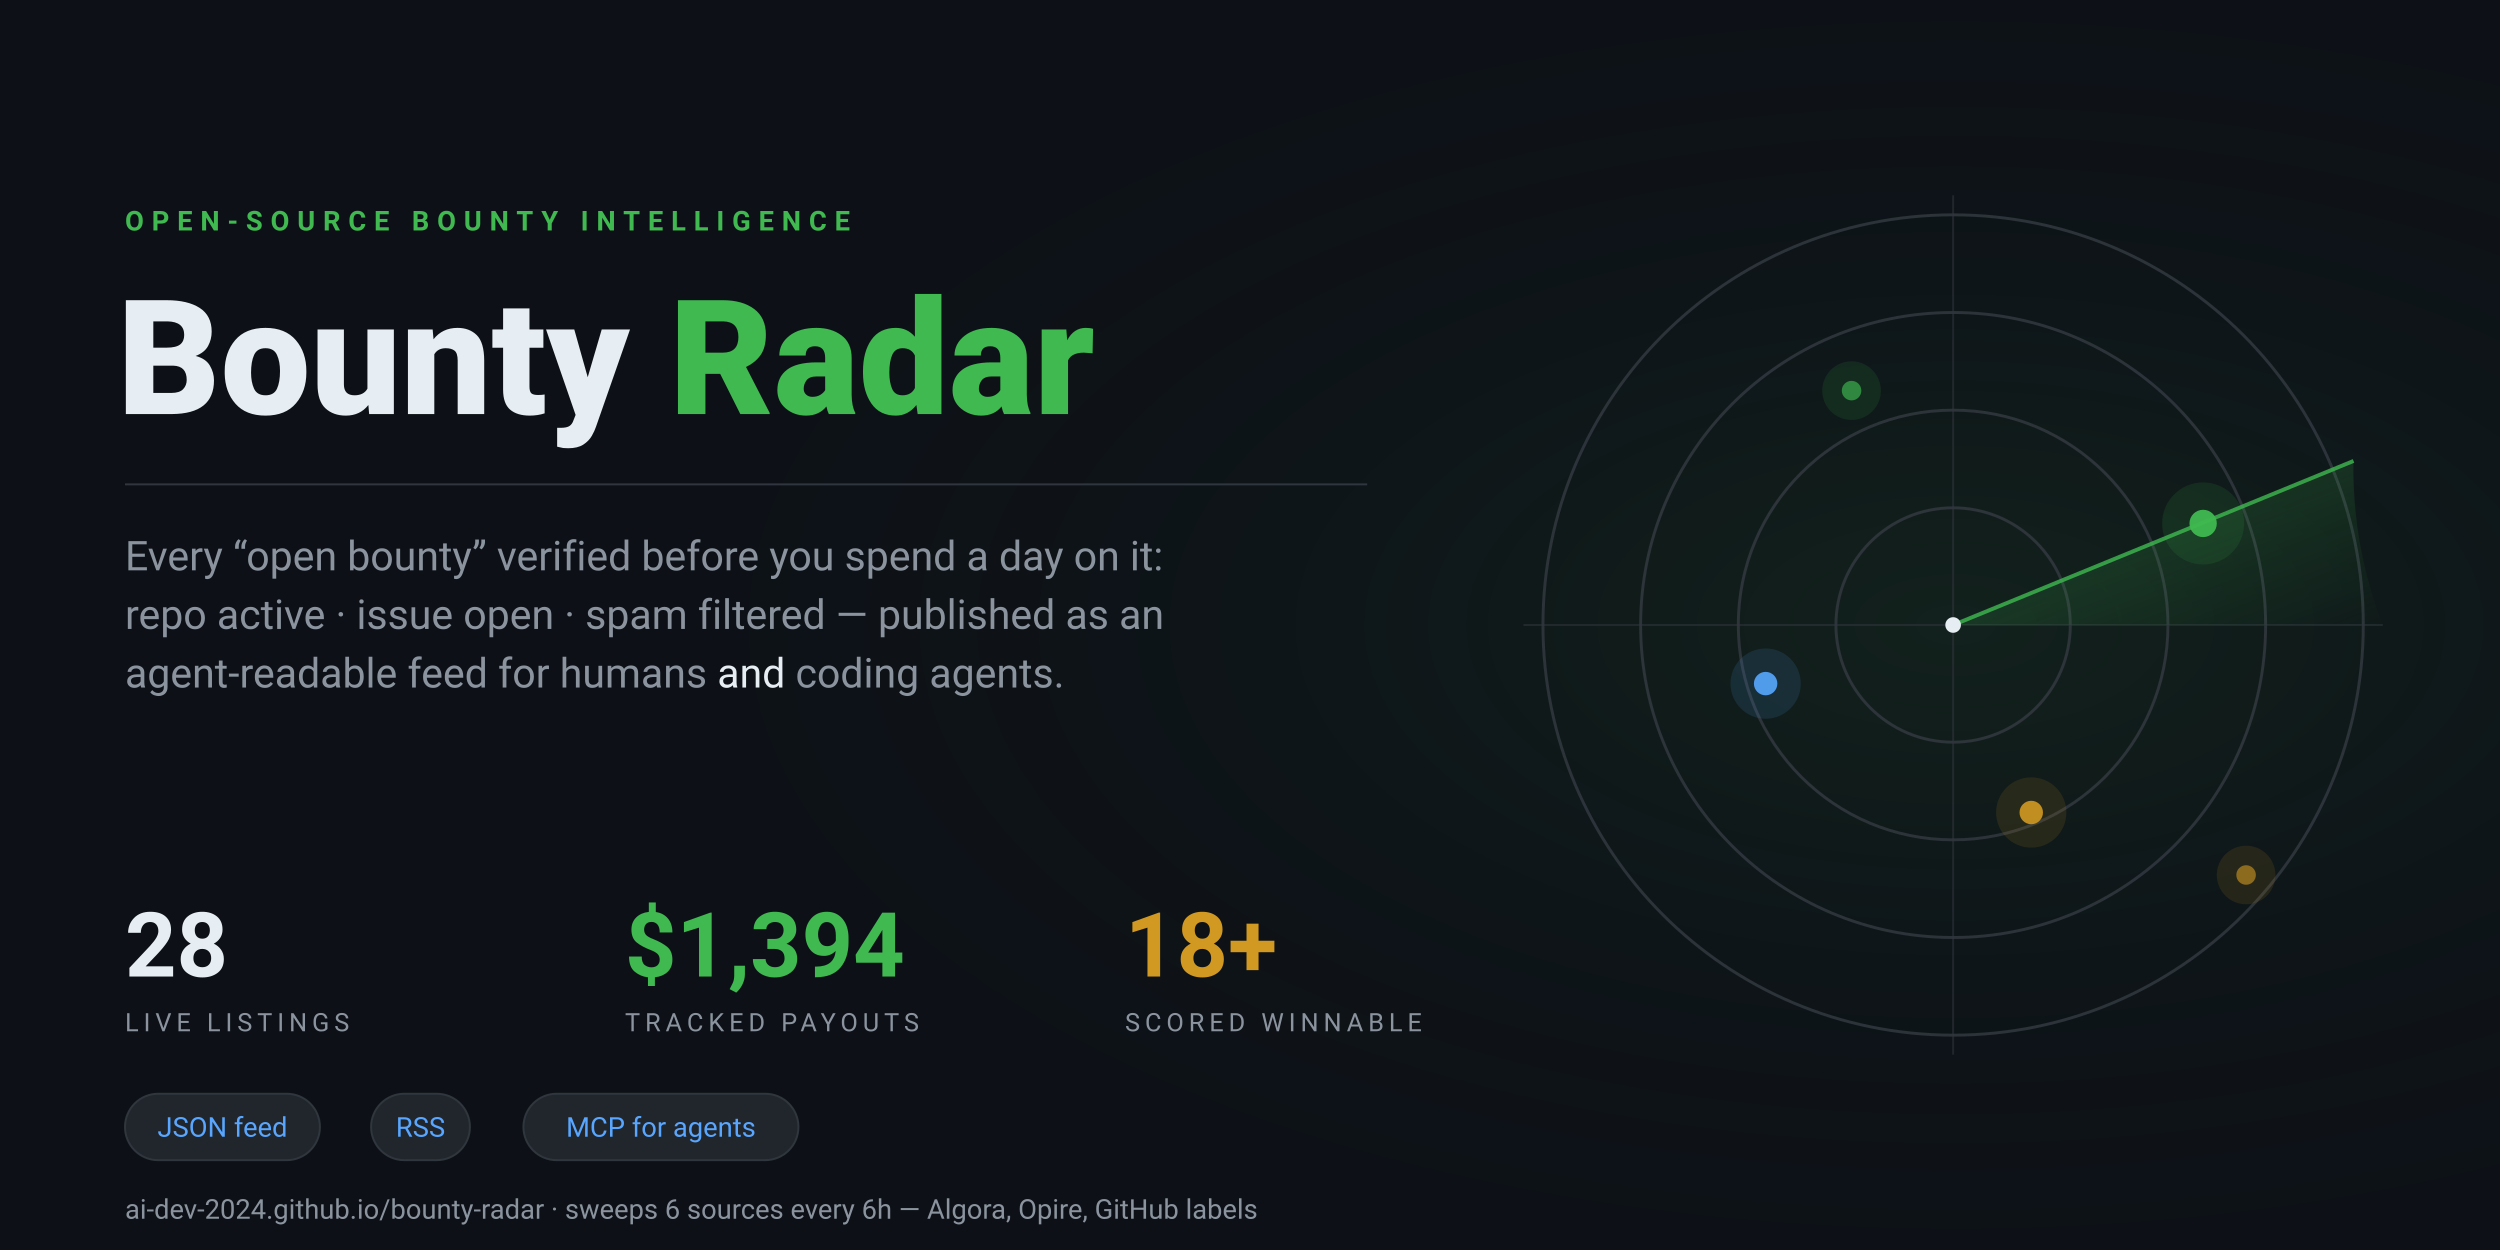
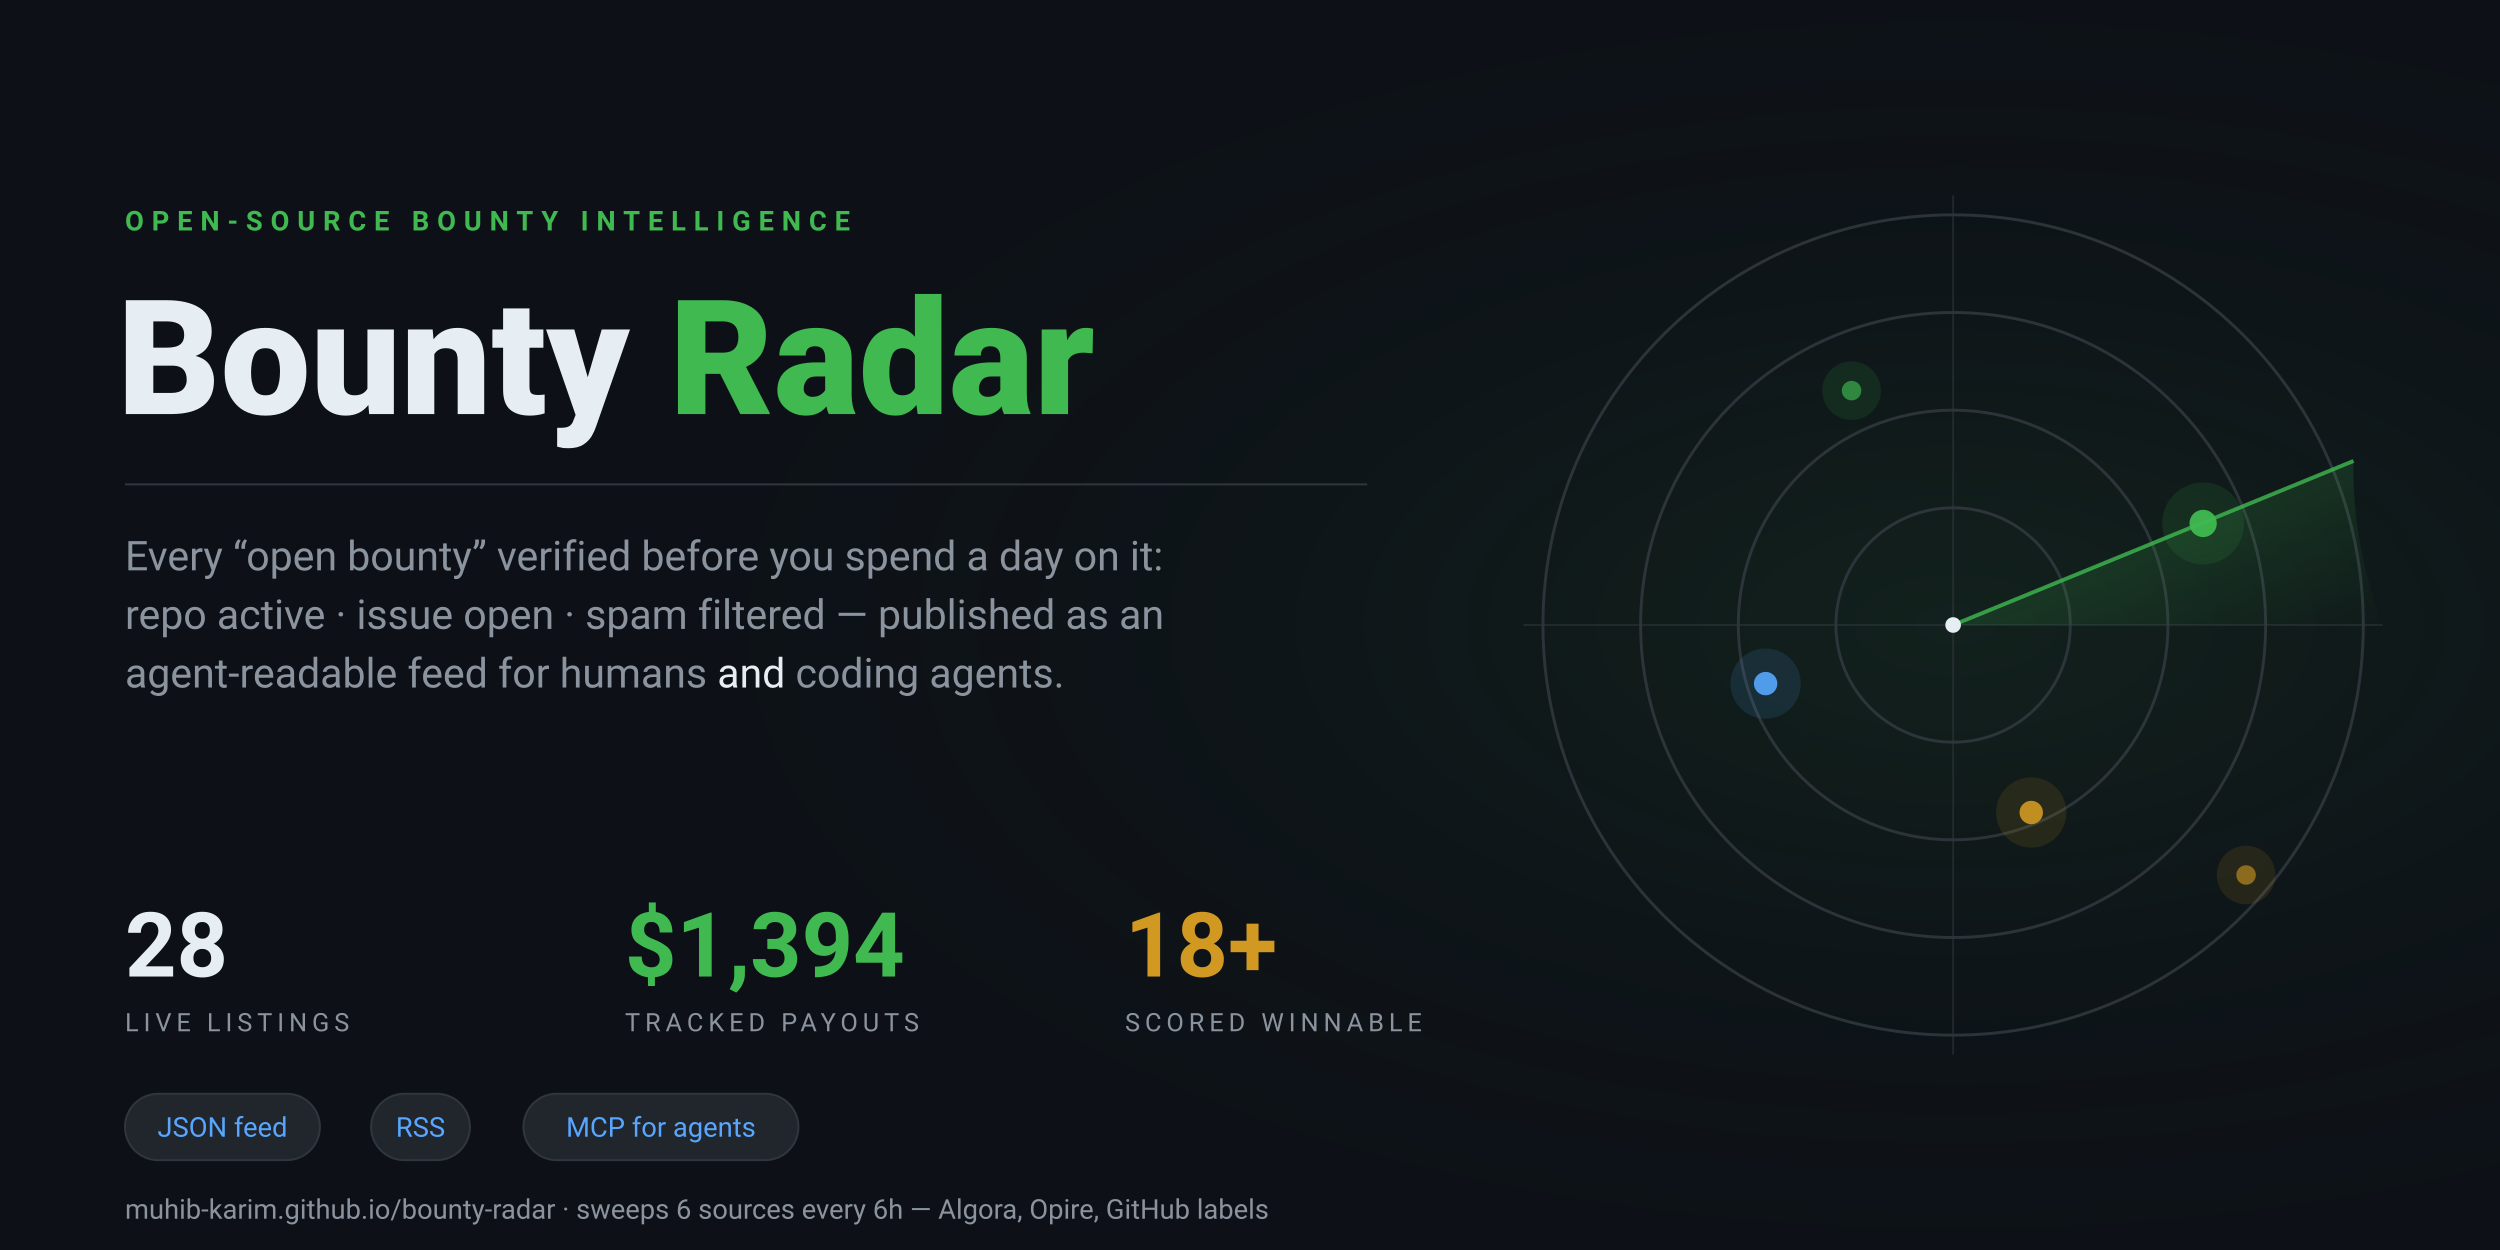
<svg xmlns="http://www.w3.org/2000/svg" width="1280" height="640" viewBox="0 0 1280 640" role="img" aria-label="Bounty Radar — verified open-source bounties, 28 live listings, $1,394 tracked">
  <defs>
    <radialGradient id="glow" cx="78%" cy="50%" r="55%">
      <stop offset="0%" stop-color="#3fb950" stop-opacity="0.10" />
      <stop offset="100%" stop-color="#0d1117" stop-opacity="0" />
    </radialGradient>
    <linearGradient id="sweep" x1="0" y1="0" x2="1" y2="1">
      <stop offset="0%" stop-color="#3fb950" stop-opacity="0.30" />
      <stop offset="100%" stop-color="#3fb950" stop-opacity="0" />
    </linearGradient>
    <clipPath id="frame">
      <rect width="1280" height="640" rx="0" />
    </clipPath>
  </defs>
  <g clip-path="url(#frame)">
    <rect width="1280" height="640" fill="#0d1117" />
    <rect width="1280" height="640" fill="url(#glow)" />
    <g>
      <circle cx="1000" cy="320" r="60" fill="none" stroke="#30363d" stroke-width="1.5" opacity="0.9" />
      <circle cx="1000" cy="320" r="110" fill="none" stroke="#30363d" stroke-width="1.5" opacity="0.9" />
      <circle cx="1000" cy="320" r="160" fill="none" stroke="#30363d" stroke-width="1.5" opacity="0.9" />
      <circle cx="1000" cy="320" r="210" fill="none" stroke="#30363d" stroke-width="1.5" opacity="0.9" />
      <line x1="780" y1="320" x2="1220" y2="320" stroke="#30363d" stroke-width="1" opacity="0.55" />
      <line x1="1000" y1="100" x2="1000" y2="540" stroke="#30363d" stroke-width="1" opacity="0.55" />
      <path d="M 1000 320 L 1205 236 A 220 220 0 0 0 1220 320 Z" fill="url(#sweep)" />
      <line x1="1000" y1="320" x2="1205" y2="236" stroke="#3fb950" stroke-width="2" opacity="0.8" />
      <circle cx="1128" cy="268" r="21" fill="#3fb950" opacity="0.12" />
      <circle cx="1128" cy="268" r="7" fill="#3fb950" opacity="0.95" />
      <circle cx="1040" cy="416" r="18" fill="#d29922" opacity="0.12" />
      <circle cx="1040" cy="416" r="6" fill="#d29922" opacity="0.9" />
      <circle cx="904" cy="350" r="18" fill="#58a6ff" opacity="0.12" />
      <circle cx="904" cy="350" r="6" fill="#58a6ff" opacity="0.9" />
      <circle cx="948" cy="200" r="15" fill="#3fb950" opacity="0.12" />
      <circle cx="948" cy="200" r="5" fill="#3fb950" opacity="0.65" />
      <circle cx="1150" cy="448" r="15" fill="#d29922" opacity="0.12" />
      <circle cx="1150" cy="448" r="5" fill="#d29922" opacity="0.6" />
      <circle cx="1000" cy="320" r="4" fill="#e6edf3" />
    </g>
    <text x="64" y="118" font-family="system-ui,-apple-system,'Segoe UI',Roboto,sans-serif" font-size="14" font-weight="600" letter-spacing="4" fill="#3fb950">OPEN-SOURCE BOUNTY INTELLIGENCE</text>
    <text x="60" y="212" font-family="system-ui,-apple-system,'Segoe UI',Roboto,sans-serif" font-size="82" font-weight="800" fill="#e6edf3">Bounty <tspan fill="#3fb950">Radar</tspan>
    </text>
    <line x1="64" y1="248" x2="700" y2="248" stroke="#30363d" stroke-width="1" />
    <text x="64" y="292" font-family="system-ui,-apple-system,'Segoe UI',Roboto,sans-serif" font-size="21" fill="#8b949e">Every “open bounty” verified before you spend a day on it:</text>
    <text x="64" y="322" font-family="system-ui,-apple-system,'Segoe UI',Roboto,sans-serif" font-size="21" fill="#8b949e">repo active · issue open · spam filtered — published as an</text>
    <text x="64" y="352" font-family="system-ui,-apple-system,'Segoe UI',Roboto,sans-serif" font-size="21" fill="#8b949e">agent-readable feed for humans <tspan fill="#e6edf3">and</tspan> coding agents.</text>
    <text x="64" y="500" font-family="system-ui,-apple-system,'Segoe UI',Roboto,sans-serif" font-size="46" font-weight="700" fill="#e6edf3">28</text>
    <text x="64" y="528" font-family="system-ui,-apple-system,'Segoe UI',Roboto,sans-serif" font-size="13" letter-spacing="2.5" fill="#8b949e">LIVE LISTINGS</text>
    <text x="320" y="500" font-family="system-ui,-apple-system,'Segoe UI',Roboto,sans-serif" font-size="46" font-weight="700" fill="#3fb950">$1,394</text>
    <text x="320" y="528" font-family="system-ui,-apple-system,'Segoe UI',Roboto,sans-serif" font-size="13" letter-spacing="2.5" fill="#8b949e">TRACKED PAYOUTS</text>
    <text x="576" y="500" font-family="system-ui,-apple-system,'Segoe UI',Roboto,sans-serif" font-size="46" font-weight="700" fill="#d29922">18+</text>
    <text x="576" y="528" font-family="system-ui,-apple-system,'Segoe UI',Roboto,sans-serif" font-size="13" letter-spacing="2.5" fill="#8b949e">SCORED WINNABLE</text>
    <g>
      <rect x="64" y="560" width="99.8" height="34" rx="17" fill="#21262d" stroke="#30363d" />
      <text x="113.9" y="582" text-anchor="middle" font-family="system-ui,-apple-system,'Segoe UI',Roboto,sans-serif" font-size="14" fill="#58a6ff">JSON feed</text>
    </g>
    <g>
      <rect x="190" y="560" width="50.6" height="34" rx="17" fill="#21262d" stroke="#30363d" />
      <text x="215.3" y="582" text-anchor="middle" font-family="system-ui,-apple-system,'Segoe UI',Roboto,sans-serif" font-size="14" fill="#58a6ff">RSS</text>
    </g>
    <g>
      <rect x="268" y="560" width="140.8" height="34" rx="17" fill="#21262d" stroke="#30363d" />
      <text x="338.4" y="582" text-anchor="middle" font-family="system-ui,-apple-system,'Segoe UI',Roboto,sans-serif" font-size="14" fill="#58a6ff">MCP for agents</text>
    </g>
-     <text x="64" y="624" font-family="system-ui,-apple-system,'Segoe UI',Roboto,sans-serif" font-size="14" fill="#8b949e">ai-dev-2024.github.io/bounty-radar · sweeps 6 sources every 6h — Algora, Opire, GitHub labels</text>
+     <text x="64" y="624" font-family="system-ui,-apple-system,'Segoe UI',Roboto,sans-serif" font-size="14" fill="#8b949e">muhib-karim.github.io/bounty-radar · sweeps 6 sources every 6h — Algora, Opire, GitHub labels</text>
  </g>
</svg>
